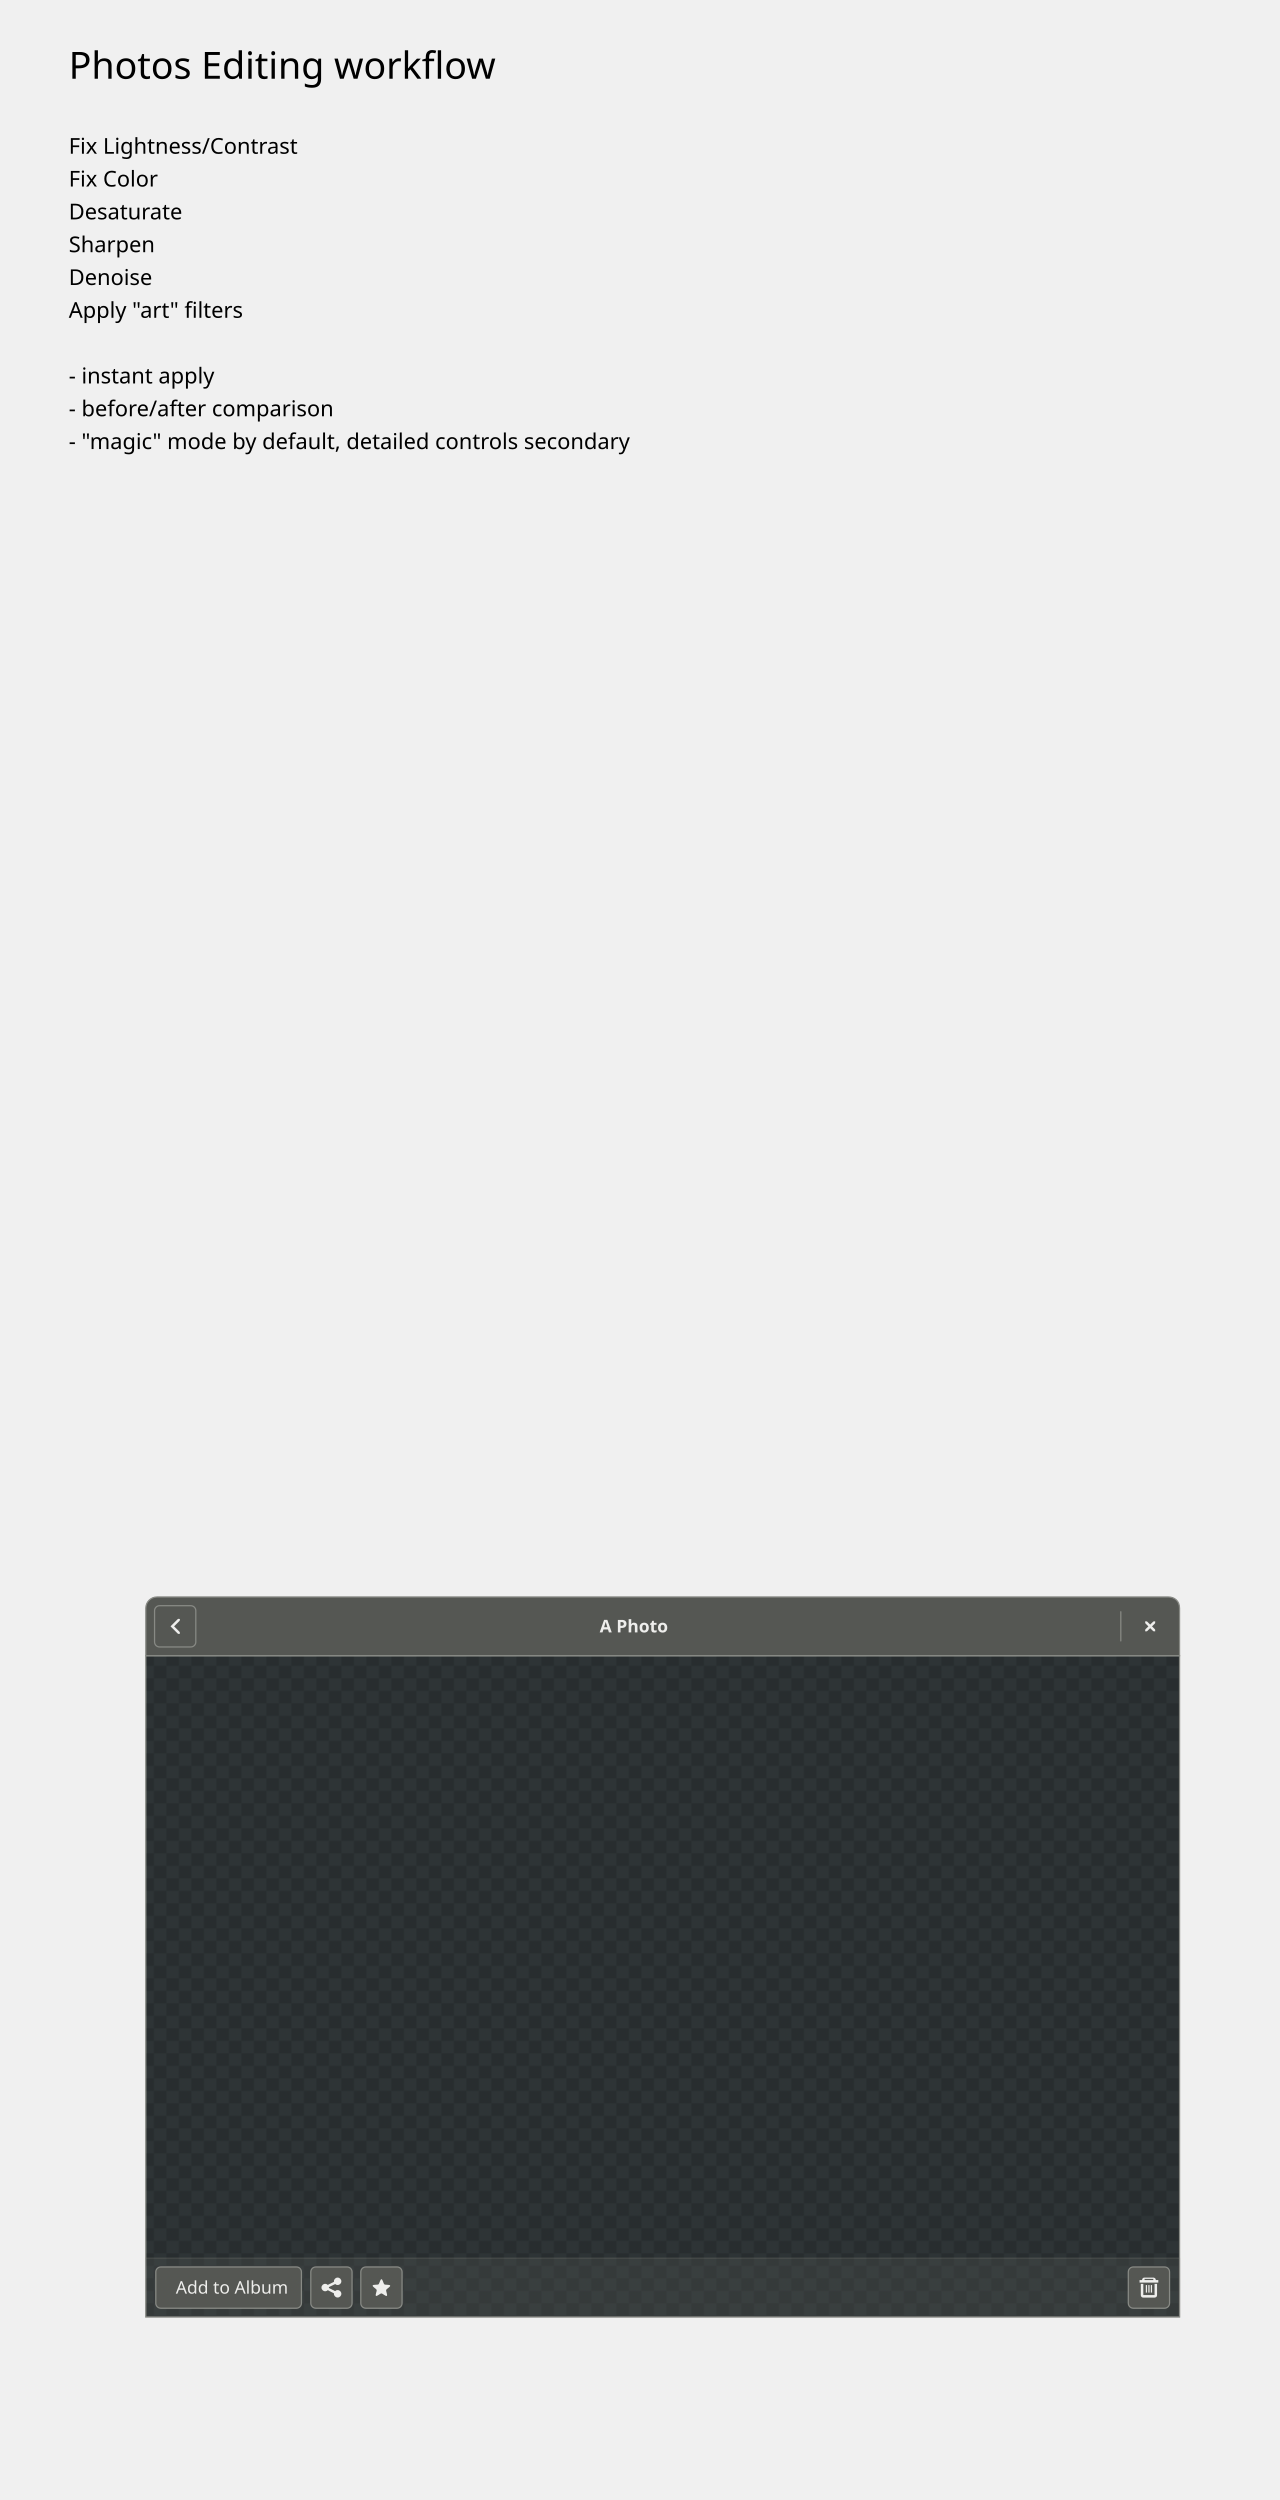
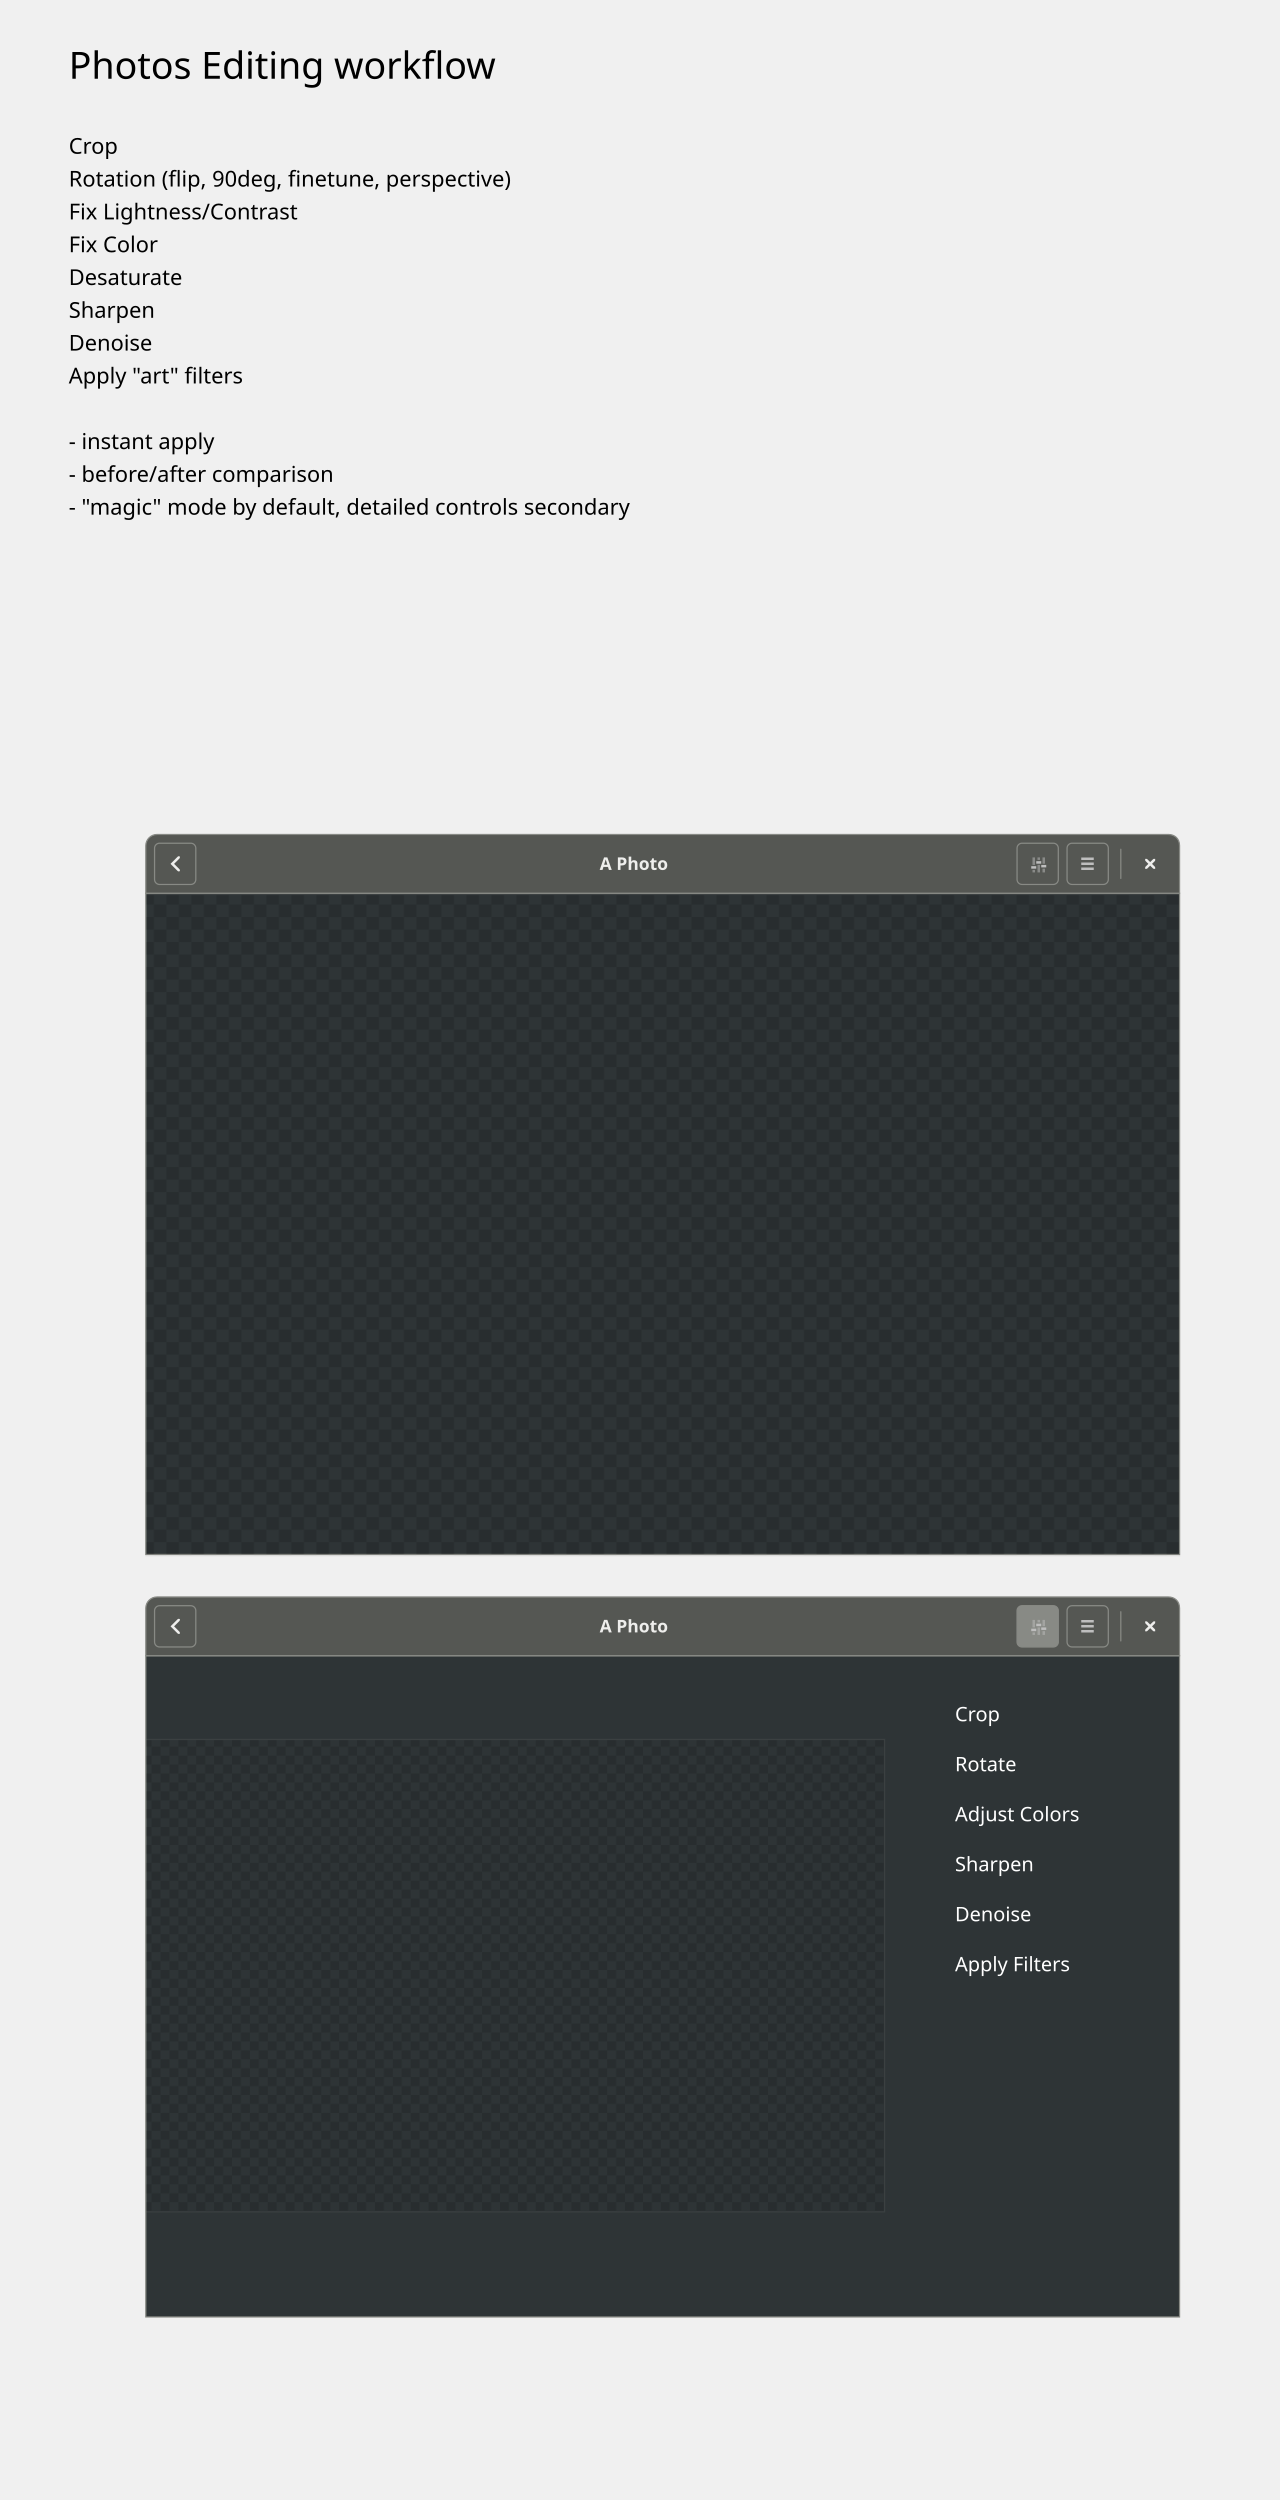
- <svg xmlns="http://www.w3.org/2000/svg" width="1024" height="2000" viewBox="0 0 1024 2000" id="svg11499" version="1.1">
+ <svg xmlns="http://www.w3.org/2000/svg" xmlns:xlink="http://www.w3.org/1999/xlink" width="1024" height="2000" viewBox="0 0 1024 2000" id="svg11499" version="1.1">
  <defs id="defs11501">
+     <pattern xlink:href="#pattern41901" id="pattern44504" patternTransform="matrix(7.146312,0,0,7.14437,29.53571,-1023.319)" />
+     <pattern xlink:href="#pattern41901" id="pattern44502" patternTransform="matrix(10.00132,0,0,10.00132,-0.01369963,-608.4945)" />
+     <pattern xlink:href="#Checkerboard" id="pattern41901" patternTransform="matrix(7.569528,0,0,7.567875,25.15541,-861.6189)" />
    <pattern id="Checkerboard" patternTransform="translate(0,0) scale(10,10)" height="2" width="2" patternUnits="userSpaceOnUse">
      <rect id="rect7819" height="1" width="1" y="0" x="0" style="fill:black;stroke:none" />
      <rect id="rect7821" height="1" width="1" y="1" x="1" style="fill:black;stroke:none" />
    </pattern>
  </defs>
  <g id="layer1" transform="translate(0,947.6376)">
    <g id="g8572" transform="translate(13.1428,4195.071)">
      <path style="display:inline;fill:#2e3436;fill-opacity:1;fill-rule:evenodd;stroke:#888a85;stroke-width:1;stroke-linecap:square;stroke-miterlimit:4;stroke-dashoffset:0;stroke-opacity:1" d="m 103.5,-3818.138 827,0 0,529 -827,0 z" id="rect8574" />
-       <path style="display:inline;opacity:0.139;fill:url(#Checkerboard);fill-opacity:1;fill-rule:evenodd;stroke:#888a85;stroke-width:1;stroke-linecap:square;stroke-miterlimit:4;stroke-dashoffset:0;stroke-opacity:1" d="m 103.5,-3818.138 827,0 0,529 -827,0 z" id="rect8576" />
+       <path style="display:inline;opacity:0.139;fill:url(#pattern44504);fill-opacity:1;fill-rule:evenodd;stroke:#888a85;stroke-width:1;stroke-linecap:square;stroke-miterlimit:4;stroke-dashoffset:0;stroke-opacity:1" d="m 103.5,-3751.138 591,0 0,377.937 -591,0 z" id="rect8576" />
      <path id="path8578" d="m 112.5,-3865.138 809,0 c 4.986,0 9,3.209 9,9 l 0,38 -9,0 -809,0 -9,0 0,-38 c 0,-4.986 4.014,-9 9,-9 z" style="display:inline;fill:#555753;fill-opacity:1;fill-rule:evenodd;stroke:#888a85;stroke-width:1;stroke-linecap:square;stroke-miterlimit:4;stroke-dashoffset:0;stroke-opacity:1" />
      <g style="display:inline;fill:#eeeeec" transform="translate(899.0016,-3849.638)" id="g8580">
        <g transform="translate(-60,-518)" id="g8582" style="display:inline;fill:#eeeeec" />
        <g style="fill:#eeeeec" transform="translate(-60,-518)" id="g8584" />
        <g style="fill:#eeeeec" transform="translate(-60,-518)" id="g8586" />
        <g style="fill:#eeeeec" transform="translate(-60,-518)" id="g8588">
          <g transform="translate(19,-242)" id="g8590" style="display:inline;fill:#eeeeec">
            <path d="m 45,764 1,0 c 0.01,-1.2e-4 0.021,-4.6e-4 0.031,0 0.255,0.011 0.51,0.129 0.688,0.312 L 49,766.594 51.312,764.312 C 51.578,764.082 51.759,764.007 52,764 l 1,0 0,1 c 0,0.286 -0.034,0.551 -0.25,0.75 l -2.281,2.281 2.25,2.25 C 52.907,770.469 53,770.735 53,771 l 0,1 -1,0 c -0.265,-10e-6 -0.531,-0.093 -0.719,-0.281 L 49,769.438 46.719,771.719 C 46.531,771.907 46.265,772 46,772 l -1,0 0,-1 c -3e-6,-0.265 0.093,-0.531 0.281,-0.719 l 2.281,-2.25 L 45.281,765.75 C 45.071,765.555 44.978,765.281 45,765 l 0,-1 z" id="path8592" style="color:#bebebe;font-style:normal;font-variant:normal;font-weight:normal;font-stretch:normal;font-size:medium;line-height:normal;font-family:'Andale Mono';-inkscape-font-specification:'Andale Mono';text-indent:0;text-align:start;text-decoration:none;text-decoration-line:none;letter-spacing:normal;word-spacing:normal;text-transform:none;direction:ltr;block-progression:tb;writing-mode:lr-tb;text-anchor:start;display:inline;overflow:visible;visibility:visible;fill:#eeeeec;fill-opacity:1;fill-rule:nonzero;stroke:none;stroke-width:1.781;marker:none;enable-background:new" />
          </g>
        </g>
        <g style="fill:#eeeeec" transform="translate(-60,-518)" id="g8594" />
        <g style="fill:#eeeeec" transform="translate(-60,-518)" id="g8596" />
        <g style="fill:#eeeeec" transform="translate(-60,-518)" id="g8598" />
      </g>
      <path id="path8600" d="m 883.503,-3853.287 0,23.299" style="display:inline;fill:#888a85;stroke:#888a85;stroke-width:1;stroke-linecap:round;stroke-linejoin:miter;stroke-miterlimit:4;stroke-dasharray:none;stroke-opacity:1" />
      <g style="display:inline;fill:#babdb6" transform="translate(119.4064,-3849.66)" id="g8602">
        <g transform="translate(-121.0002,-667)" id="g8604" style="display:inline;fill:#babdb6" />
        <g style="fill:#babdb6" transform="translate(-121.0002,-667)" id="g8606" />
        <g style="fill:#babdb6" transform="translate(-121.0002,-667)" id="g8608" />
        <g style="fill:#babdb6" transform="translate(-121.0002,-667)" id="g8610" />
        <g style="fill:#babdb6" transform="translate(-121.0002,-667)" id="g8612" />
        <g transform="translate(-121.0002,-667)" id="g8614" style="display:inline;fill:#babdb6" />
        <g transform="translate(-121.0002,-667)" id="g8616" style="display:inline;fill:#babdb6" />
        <g transform="translate(-121.0002,-667)" id="g8618" style="display:inline;fill:#babdb6" />
        <g transform="translate(-121.0002,-667)" id="g8620" style="display:inline;fill:#babdb6">
          <path d="m 125,673 0,2 6.5,0 c 0.84,0 1.5,0.66 1.5,1.5 0,0.84 -0.66,1.5 -1.5,1.5 l -0.5,0 0,2 0.5,0 c 1.921,0 3.5,-1.579 3.5,-3.5 0,-1.921 -1.579,-3.5 -3.5,-3.5 l -6.5,0 z" id="path8622" style="color:#000000;font-style:normal;font-variant:normal;font-weight:normal;font-stretch:normal;font-size:medium;line-height:normal;font-family:Sans;-inkscape-font-specification:Sans;text-indent:0;text-align:start;text-decoration:none;text-decoration-line:none;letter-spacing:normal;word-spacing:normal;text-transform:none;direction:ltr;block-progression:tb;writing-mode:lr-tb;baseline-shift:baseline;text-anchor:start;display:inline;overflow:visible;visibility:visible;fill:#babdb6;fill-opacity:1;stroke:none;stroke-width:2;marker:none;enable-background:accumulate" />
          <path d="m 128,670.022 0,1 c 0,0.257 -0.13,0.528 -0.312,0.719 l -2.281,2.281 2.281,2.281 c 0.183,0.19 0.312,0.462 0.312,0.719 l 0,1 -1,0 c -0.309,0 -0.552,-0.09 -0.75,-0.281 l -3.656,-3.719 3.656,-3.719 c 0.198,-0.191 0.441,-0.281 0.75,-0.281 z" id="path8624" style="color:#bebebe;font-style:normal;font-variant:normal;font-weight:normal;font-stretch:normal;font-size:medium;line-height:normal;font-family:'Bitstream Vera Sans';-inkscape-font-specification:'Bitstream Vera Sans';text-indent:0;text-align:start;text-decoration:none;text-decoration-line:none;letter-spacing:normal;word-spacing:normal;text-transform:none;direction:ltr;block-progression:tb;writing-mode:lr-tb;text-anchor:start;display:inline;overflow:visible;visibility:visible;fill:#babdb6;fill-opacity:1;stroke:none;stroke-width:2;marker:none;enable-background:accumulate" />
        </g>
      </g>
      <text id="text8626" y="-3836.78" x="506.681" style="font-style:normal;font-variant:normal;font-weight:bold;font-stretch:normal;font-size:14px;line-height:125%;font-family:Cantarell;-inkscape-font-specification:'Sans Bold';text-align:center;letter-spacing:0px;word-spacing:0px;text-anchor:middle;display:inline;fill:#eeeeec;fill-opacity:1;stroke:none" xml:space="preserve">
        <tspan y="-3836.78" x="506.681" id="tspan8628">A Photo</tspan>
      </text>
      <rect ry="4" rx="4" y="-3858.138" x="110.5" height="33" width="33" id="rect8630" style="display:inline;fill:#555753;fill-opacity:1;fill-rule:evenodd;stroke:#888a85;stroke-width:1;stroke-linecap:square;stroke-miterlimit:4;stroke-dasharray:none;stroke-dashoffset:0;stroke-opacity:1" />
-       <path style="display:inline;opacity:0.3;fill:#555753;fill-opacity:1;fill-rule:evenodd;stroke:#888a85;stroke-width:1;stroke-linecap:square;stroke-miterlimit:4;stroke-dashoffset:0;stroke-opacity:1" d="m 103.5,-3336.138 827,0 0,47 -827,0 z" id="rect8632" />
-       <rect style="display:inline;fill:#555753;fill-opacity:1;fill-rule:evenodd;stroke:#888a85;stroke-width:1;stroke-linecap:square;stroke-miterlimit:4;stroke-dasharray:none;stroke-dashoffset:0;stroke-opacity:1" id="rect8636" width="116.5" height="33" x="-228" y="3296.138" rx="4" ry="4" transform="scale(-1,-1)" />
-       <text id="text8650" y="-3307.787" x="127.491" style="font-style:normal;font-variant:normal;font-weight:normal;font-stretch:normal;font-size:14px;line-height:125%;font-family:Cantarell;-inkscape-font-specification:Cantarell;text-align:start;letter-spacing:0px;word-spacing:0px;text-anchor:start;display:inline;fill:#eeeeec;fill-opacity:1;stroke:none" xml:space="preserve">
-         <tspan y="-3307.787" x="127.491" id="tspan8652">Add to Album</tspan>
-       </text>
-       <rect style="display:inline;fill:#555753;fill-opacity:1;fill-rule:evenodd;stroke:#888a85;stroke-width:1;stroke-linecap:square;stroke-miterlimit:4;stroke-dasharray:none;stroke-dashoffset:0;stroke-opacity:1" id="rect8654" width="33" height="33" x="-922.5" y="3296.138" rx="4" ry="4" transform="scale(-1,-1)" />
-       <g style="display:inline;fill:#eeeeec" transform="translate(898.5,-3320.638)" id="g8656">
+       <rect style="display:inline;fill:#555753;fill-opacity:1;fill-rule:evenodd;stroke:#888a85;stroke-width:1;stroke-linecap:square;stroke-miterlimit:4;stroke-dasharray:none;stroke-dashoffset:0;stroke-opacity:1" id="rect8636" width="116.5" height="33" x="245" y="3296.138" rx="4" ry="4" transform="scale(-1,-1)" />
+       <text id="text8650" y="-3307.787" x="-345.509" style="font-style:normal;font-variant:normal;font-weight:normal;font-stretch:normal;font-size:14px;line-height:125%;font-family:Cantarell;-inkscape-font-specification:Cantarell;text-align:start;letter-spacing:0px;word-spacing:0px;text-anchor:start;display:inline;fill:#eeeeec;fill-opacity:1;stroke:none" xml:space="preserve">
+         <tspan y="-3307.787" x="-345.509" id="tspan8652">Add to Album</tspan>
+       </text>
+       <rect style="display:inline;fill:#555753;fill-opacity:1;fill-rule:evenodd;stroke:#888a85;stroke-width:1;stroke-linecap:square;stroke-miterlimit:4;stroke-dasharray:none;stroke-dashoffset:0;stroke-opacity:1" id="rect8654" width="33" height="33" x="99.5" y="3296.138" rx="4" ry="4" transform="scale(-1,-1)" />
+       <g style="display:inline;fill:#eeeeec" transform="translate(-123.5,-3320.638)" id="g8656">
        <g id="g8658" style="display:inline;fill:#eeeeec" transform="translate(-481.0002,-175)" />
        <g style="fill:#eeeeec" id="g8660" transform="translate(-481.0002,-175)" />
        <g style="fill:#eeeeec" id="g8662" transform="translate(-481.0002,-175)" />
        <g style="fill:#eeeeec" id="g8664" transform="translate(-481.0002,-175)">
          <path d="m 484,180 0,9 9,0 0,-9 2,0 0,9 c 0,2 -2,2 -2,2 l -9,0 c -2,0 -2,-2 -2,-2 l 0,-9 z m 4,1 1,0 0,6 -1,0 z m 2,0 1,0 0,6 -1,0 z m -4,0 1,0 0,6 -1,0 z m -1,-6 c -2,0 -2,2 -2,2 l -2,0 0,2 15,0 0,-2 -2,0 c 0,-2 -2,-2 -2,-2 l -7,0 z m 0,1 7,0 0,1 -7,0 0,-1 z" id="path8666" style="fill:#eeeeec;fill-opacity:1;stroke:none" />
        </g>
        <g style="fill:#eeeeec" id="g8668" transform="translate(-481.0002,-175)" />
        <g id="g8670" style="display:inline;fill:#eeeeec" transform="translate(-481.0002,-175)" />
        <g id="g8672" style="display:inline;fill:#eeeeec" transform="translate(-481.0002,-175)" />
        <g id="g8674" style="display:inline;fill:#eeeeec" transform="translate(-481.0002,-175)" />
        <g id="g8676" style="display:inline;fill:#eeeeec" transform="translate(-481.0002,-175)" />
      </g>
-       <g id="g9797">
+       <g id="g9797" transform="translate(-473,0)">
        <rect style="display:inline;fill:#555753;fill-opacity:1;fill-rule:evenodd;stroke:#888a85;stroke-width:1;stroke-linecap:square;stroke-miterlimit:4;stroke-dasharray:none;stroke-dashoffset:0;stroke-opacity:1" id="rect8678" width="33" height="33" x="-308.5" y="3296.138" rx="4" ry="4" transform="scale(-1,-1)" />
        <g id="g8680" transform="translate(284.0107,-3320.056)" style="display:inline;fill:#eeeeec">
          <g style="display:inline;fill:#eeeeec" id="g8682" transform="translate(-41.0002,-397)">
            <g id="g8684" transform="translate(-186.9996,-599)" style="fill:#eeeeec" />
            <path style="color:#000000;display:inline;overflow:visible;visibility:visible;fill:#eeeeec;fill-opacity:1;fill-rule:nonzero;stroke:none;stroke-width:2;marker:none;enable-background:accumulate" id="path8686" d="m 530.949,186.709 c -0.779,0.552 -3.158,-1.906 -4.113,-1.918 -0.955,-0.012 -3.395,2.386 -4.161,1.815 -0.766,-0.571 0.837,-3.592 0.553,-4.504 -0.284,-0.912 -3.318,-2.492 -3.012,-3.396 0.306,-0.905 3.675,-0.314 4.454,-0.866 0.78,-0.552 1.344,-3.926 2.3,-3.914 0.955,0.012 1.434,3.398 2.2,3.969 0.766,0.571 4.149,0.065 4.433,0.977 0.284,0.912 -2.788,2.414 -3.095,3.319 -0.307,0.905 1.22,3.966 0.44,4.518 z" transform="matrix(1.047211,-0.00871584,0.00871584,1.047211,-504.3543,220.1542)" />
          </g>
          <g id="g8688" transform="translate(-41.0002,-397)" style="fill:#eeeeec" />
          <g id="g8690" transform="translate(-41.0002,-397)" style="fill:#eeeeec" />
          <g id="g8692" transform="translate(-41.0002,-397)" style="fill:#eeeeec" />
          <g id="g8694" transform="translate(-41.0002,-397)" style="fill:#eeeeec" />
          <g id="g8696" transform="translate(-41.0002,-397)" style="fill:#eeeeec" />
          <g style="display:inline;fill:#eeeeec" id="g8698" transform="translate(-41.0002,-397)" />
          <g style="display:inline;fill:#eeeeec" id="g8700" transform="translate(-41.0002,-397)" />
        </g>
      </g>
-       <g id="g9811">
+       <g id="g9811" transform="translate(-473,0)">
        <rect transform="scale(-1,-1)" ry="4" rx="4" y="3296.138" x="-268.5" height="33" width="33" id="rect8702" style="display:inline;fill:#555753;fill-opacity:1;fill-rule:evenodd;stroke:#888a85;stroke-width:1;stroke-linecap:square;stroke-miterlimit:4;stroke-dasharray:none;stroke-dashoffset:0;stroke-opacity:1" />
        <g style="display:inline" transform="translate(-102.1907,-4283.816)" id="g24870-7-2">
          <g id="g24872-6-2">
            <rect y="963.178" x="346.191" height="16" width="16" id="rect24874-9-5" style="color:#bebebe;display:inline;overflow:visible;visibility:visible;fill:none;stroke:none;stroke-width:2;marker:none;enable-background:accumulate" />
          </g>
          <circle r="1.969" cy="178.031" cx="289.031" transform="matrix(1.507937,0,0,1.507937,-86.64987,702.687)" id="path24876-5-1" style="color:#000000;display:inline;overflow:visible;visibility:visible;fill:#eeeeec;fill-opacity:1;fill-rule:nonzero;stroke:none;stroke-width:1;marker:none;enable-background:new" />
          <circle r="1.969" cy="178.031" cx="289.031" style="color:#000000;display:inline;overflow:visible;visibility:visible;fill:#eeeeec;fill-opacity:1;fill-rule:nonzero;stroke:none;stroke-width:1;marker:none;enable-background:new" id="path18806" transform="matrix(1.507937,0,0,1.507937,-76.68132,707.687)" />
          <circle r="1.969" cy="178.031" cx="289.031" transform="matrix(1.507937,0,0,1.507937,-76.68132,697.687)" id="path18808" style="color:#000000;display:inline;overflow:visible;visibility:visible;fill:#eeeeec;fill-opacity:1;fill-rule:nonzero;stroke:none;stroke-width:1;marker:none;enable-background:new" />
          <path style="color:#000000;display:inline;overflow:visible;visibility:visible;fill:none;stroke:#eeeeec;stroke-width:2;stroke-miterlimit:4;stroke-dasharray:none;stroke-opacity:1;marker:none;enable-background:accumulate" d="m 359.242,966.223 -10.05,4.895 10.05,5.06" id="path18810" />
        </g>
      </g>
      <g style="display:inline;fill:#eeeeec" transform="matrix(0,1,-1,0,134.6911,-3849.626)" id="g8756">
        <g id="g8758" style="display:inline;fill:#eeeeec" transform="translate(-181.0002,-747)" />
        <g style="fill:#eeeeec" id="g8760" transform="translate(-181.0002,-747)" />
        <g style="fill:#eeeeec" id="g8762" transform="translate(-181.0002,-747)" />
        <g style="fill:#eeeeec" id="g8764" transform="translate(-181.0002,-747)" />
        <g style="fill:#eeeeec" id="g8766" transform="translate(-181.0002,-747)" />
        <g id="g8768" style="display:inline;fill:#eeeeec" transform="translate(-181.0002,-747)" />
        <g id="g8770" style="display:inline;fill:#eeeeec" transform="translate(-181.0002,-747)" />
        <g id="g8772" style="display:inline;fill:#eeeeec" transform="translate(-181.0002,-747)" />
        <g id="g8774" style="display:inline;fill:#eeeeec" transform="translate(-181.0002,-747)">
          <path d="m 183.781,751 a 1,1 0 0 0 -0.5,1.719 l 5,5 0.719,0.688 0.719,-0.688 5,-5 a 1.016,1.016 0 1 0 -1.438,-1.438 L 189,755.562 184.719,751.281 A 1,1 0 0 0 183.781,751 Z" id="path8776" style="color:#000000;font-style:normal;font-variant:normal;font-weight:normal;font-stretch:normal;font-size:medium;line-height:normal;font-family:Sans;-inkscape-font-specification:Sans;text-indent:0;text-align:start;text-decoration:none;text-decoration-line:none;letter-spacing:normal;word-spacing:normal;text-transform:none;direction:ltr;block-progression:tb;writing-mode:lr-tb;baseline-shift:baseline;text-anchor:start;display:inline;overflow:visible;visibility:visible;fill:#eeeeec;fill-opacity:1;stroke:none;stroke-width:2;marker:none;enable-background:accumulate" />
          <rect height="1" id="rect8778" rx="1" ry="1" style="fill:#eeeeec;fill-opacity:1;stroke:none" transform="matrix(0,-1,-1,0,0,0)" width="1" x="-752" y="-195" />
          <rect height="1" id="rect8780" rx="1" ry="1" style="fill:#eeeeec;fill-opacity:1;stroke:none" transform="matrix(0,-1,-1,0,0,0)" width="1" x="-752" y="-184" />
        </g>
      </g>
      <text xml:space="preserve" style="color:#000000;font-style:normal;font-variant:normal;font-weight:normal;font-stretch:normal;font-size:30px;line-height:125%;font-family:Cantarell;-inkscape-font-specification:'Cantarell, Normal';text-indent:0;text-align:start;text-decoration:none;text-decoration-line:none;letter-spacing:0px;word-spacing:0px;text-transform:none;direction:ltr;block-progression:tb;writing-mode:lr-tb;baseline-shift:baseline;text-anchor:start;display:inline;overflow:visible;visibility:visible;fill:#000000;fill-opacity:1;fill-rule:nonzero;stroke:none;stroke-width:1;stroke-linecap:butt;stroke-linejoin:miter;stroke-opacity:1;marker:none;marker-start:none;marker-mid:none;marker-end:none;enable-background:accumulate" x="41.857" y="-5079.709" id="text12306">
        <tspan id="tspan12308" x="41.857" y="-5079.709">Photos Editing workflow</tspan>
      </text>
      <text xml:space="preserve" style="color:#000000;font-style:normal;font-variant:normal;font-weight:normal;font-stretch:normal;font-size:17.5px;line-height:150%;font-family:Cantarell;-inkscape-font-specification:'Cantarell, Normal';text-indent:0;text-align:start;text-decoration:none;text-decoration-line:none;letter-spacing:0px;word-spacing:0px;text-transform:none;direction:ltr;block-progression:tb;writing-mode:lr-tb;baseline-shift:baseline;text-anchor:start;display:inline;overflow:visible;visibility:visible;fill:#000000;fill-opacity:1;fill-rule:nonzero;stroke:none;stroke-width:1;stroke-linecap:butt;stroke-linejoin:miter;stroke-opacity:1;marker:none;marker-start:none;marker-mid:none;marker-end:none;enable-background:accumulate" x="41.857" y="-5019.709" id="text12314">
-         <tspan id="tspan12316" x="41.857" y="-5019.709">Fix Lightness/Contrast</tspan>
-         <tspan x="41.857" y="-4993.459" id="tspan12318">Fix Color</tspan>
-         <tspan x="41.857" y="-4967.209" id="tspan12320">Desaturate</tspan>
-         <tspan x="41.857" y="-4940.959" id="tspan12322">Sharpen</tspan>
-         <tspan x="41.857" y="-4914.709" id="tspan12324">Denoise</tspan>
-         <tspan x="41.857" y="-4888.459" id="tspan12326">Apply "art" filters</tspan>
-         <tspan x="41.857" y="-4862.209" id="tspan12328" />
-         <tspan x="41.857" y="-4835.959" id="tspan12330">- instant apply</tspan>
-         <tspan x="41.857" y="-4809.709" id="tspan12332">- before/after comparison</tspan>
-         <tspan x="41.857" y="-4783.459" id="tspan12334">- "magic" mode by default, detailed controls secondary</tspan>
+         <tspan id="tspan12316" x="41.857" y="-5019.709">Crop</tspan>
+         <tspan x="41.857" y="-4993.459" id="tspan12357">Rotation (flip, 90deg, finetune, perspective)</tspan>
+         <tspan x="41.857" y="-4967.209" id="tspan12355">Fix Lightness/Contrast</tspan>
+         <tspan x="41.857" y="-4940.959" id="tspan12318">Fix Color</tspan>
+         <tspan x="41.857" y="-4914.709" id="tspan12320">Desaturate</tspan>
+         <tspan x="41.857" y="-4888.459" id="tspan12322">Sharpen</tspan>
+         <tspan x="41.857" y="-4862.209" id="tspan12324">Denoise</tspan>
+         <tspan x="41.857" y="-4835.959" id="tspan12326">Apply "art" filters</tspan>
+         <tspan x="41.857" y="-4809.709" id="tspan12328" />
+         <tspan x="41.857" y="-4783.459" id="tspan12330">- instant apply</tspan>
+         <tspan x="41.857" y="-4757.209" id="tspan12332">- before/after comparison</tspan>
+         <tspan x="41.857" y="-4730.959" id="tspan12334">- "magic" mode by default, detailed controls secondary</tspan>
+       </text>
+       <rect style="display:inline;fill:#555753;fill-opacity:1;fill-rule:evenodd;stroke:#888a85;stroke-width:1;stroke-linecap:square;stroke-miterlimit:4;stroke-dasharray:none;stroke-dashoffset:0;stroke-opacity:1" id="rect38150" width="33" height="33" x="840.5" y="-3858.138" rx="4" ry="4" />
+       <rect ry="4" rx="4" y="-3858.138" x="800.5" height="33" width="33" id="rect38152" style="display:inline;fill:#888a85;fill-opacity:1;fill-rule:evenodd;stroke:#888a85;stroke-width:1;stroke-linecap:square;stroke-miterlimit:4;stroke-dasharray:none;stroke-dashoffset:0;stroke-opacity:1" />
+       <g id="g7352" transform="translate(828.8572,-4125.709)" style="display:inline">
+         <rect style="color:#bebebe;display:inline;overflow:visible;visibility:visible;fill:none;stroke:none;stroke-width:1;marker:none" id="rect7354" width="16" height="16" x="20" y="276" />
+         <rect style="color:#bebebe;display:inline;overflow:visible;visibility:visible;fill:#bebebe;fill-opacity:1;stroke:none;stroke-width:1;marker:none" id="rect7356" width="10" height="2" x="23" y="279" />
+         <rect style="color:#bebebe;display:inline;overflow:visible;visibility:visible;fill:#bebebe;fill-opacity:1;stroke:none;stroke-width:1;marker:none" id="rect7358" width="10" height="2" x="23" y="283" />
+         <rect style="color:#bebebe;display:inline;overflow:visible;visibility:visible;fill:#bebebe;fill-opacity:1;stroke:none;stroke-width:1;marker:none" id="rect7360" width="10" height="2" x="23" y="287" />
+       </g>
+       <g transform="translate(766.8551,-4063.77)" style="display:inline" id="g6099">
+         <rect ry="0" rx="0" y="215.061" x="43.002" height="16" width="16" id="rect12889" style="fill:none;stroke:none" />
+         <rect style="color:#000000;display:inline;overflow:visible;visibility:visible;opacity:0.5;fill:#bebebe;fill-opacity:1;fill-rule:nonzero;stroke:none;stroke-width:1;marker:none;enable-background:new" id="rect58578" width="2" height="6" x="46" y="217" />
+         <rect y="224" x="45" height="2" width="4" id="rect58598" style="color:#000000;display:inline;overflow:visible;visibility:visible;fill:#bebebe;fill-opacity:1;fill-rule:nonzero;stroke:none;stroke-width:1;marker:none;enable-background:new" />
+         <rect style="color:#000000;display:inline;overflow:visible;visibility:visible;opacity:0.5;fill:#bebebe;fill-opacity:1;fill-rule:nonzero;stroke:none;stroke-width:1;marker:none;enable-background:new" id="rect58600" width="2" height="2" x="46" y="227" />
+         <rect y="217" x="54" height="5" width="2" id="rect58602" style="color:#000000;display:inline;overflow:visible;visibility:visible;opacity:0.5;fill:#bebebe;fill-opacity:1;fill-rule:nonzero;stroke:none;stroke-width:1;marker:none;enable-background:new" />
+         <rect style="color:#000000;display:inline;overflow:visible;visibility:visible;fill:#bebebe;fill-opacity:1;fill-rule:nonzero;stroke:none;stroke-width:1;marker:none;enable-background:new" id="rect58604" width="4" height="2" x="53" y="223" />
+         <rect y="226" x="54" height="3" width="2" id="rect58606" style="color:#000000;display:inline;overflow:visible;visibility:visible;opacity:0.5;fill:#bebebe;fill-opacity:1;fill-rule:nonzero;stroke:none;stroke-width:1;marker:none;enable-background:new" />
+         <rect y="-229" x="50" height="6" width="2" id="rect58614" style="color:#000000;display:inline;overflow:visible;visibility:visible;opacity:0.5;fill:#bebebe;fill-opacity:1;fill-rule:nonzero;stroke:none;stroke-width:1;marker:none;enable-background:new" transform="scale(1,-1)" />
+         <rect style="color:#000000;display:inline;overflow:visible;visibility:visible;fill:#bebebe;fill-opacity:1;fill-rule:nonzero;stroke:none;stroke-width:1;marker:none;enable-background:new" id="rect58616" width="4" height="2" x="49" y="-222" transform="scale(1,-1)" />
+         <rect y="-219" x="50" height="2" width="2" id="rect58618" style="color:#000000;display:inline;overflow:visible;visibility:visible;opacity:0.5;fill:#bebebe;fill-opacity:1;fill-rule:nonzero;stroke:none;stroke-width:1;marker:none;enable-background:new" transform="scale(1,-1)" />
+       </g>
+       <path id="path44382" d="m 103.5,-4428.138 827,0 0,529 -827,0 z" style="display:inline;fill:#2e3436;fill-opacity:1;fill-rule:evenodd;stroke:#888a85;stroke-width:1;stroke-linecap:square;stroke-miterlimit:4;stroke-dashoffset:0;stroke-opacity:1" />
+       <path id="path44384" d="m 103.5,-4427.138 827.109,0 0,529.07 -827.109,0 z" style="display:inline;opacity:0.139;fill:url(#pattern44502);fill-opacity:1;fill-rule:evenodd;stroke:#888a85;stroke-width:1;stroke-linecap:square;stroke-miterlimit:4;stroke-dashoffset:0;stroke-opacity:1" />
+       <path style="display:inline;fill:#555753;fill-opacity:1;fill-rule:evenodd;stroke:#888a85;stroke-width:1;stroke-linecap:square;stroke-miterlimit:4;stroke-dashoffset:0;stroke-opacity:1" d="m 112.5,-4475.138 809,0 c 4.986,0 9,3.209 9,9 l 0,38 -9,0 -809,0 -9,0 0,-38 c 0,-4.986 4.014,-9 9,-9 z" id="path44386" />
+       <g id="g44388" transform="translate(899.0016,-4459.638)" style="display:inline;fill:#eeeeec">
+         <g style="display:inline;fill:#eeeeec" id="g44390" transform="translate(-60,-518)" />
+         <g id="g44392" transform="translate(-60,-518)" style="fill:#eeeeec" />
+         <g id="g44394" transform="translate(-60,-518)" style="fill:#eeeeec" />
+         <g id="g44396" transform="translate(-60,-518)" style="fill:#eeeeec">
+           <g style="display:inline;fill:#eeeeec" id="g44398" transform="translate(19,-242)">
+             <path style="color:#bebebe;font-style:normal;font-variant:normal;font-weight:normal;font-stretch:normal;font-size:medium;line-height:normal;font-family:'Andale Mono';-inkscape-font-specification:'Andale Mono';text-indent:0;text-align:start;text-decoration:none;text-decoration-line:none;letter-spacing:normal;word-spacing:normal;text-transform:none;direction:ltr;block-progression:tb;writing-mode:lr-tb;text-anchor:start;display:inline;overflow:visible;visibility:visible;fill:#eeeeec;fill-opacity:1;fill-rule:nonzero;stroke:none;stroke-width:1.781;marker:none;enable-background:new" id="path44400" d="m 45,764 1,0 c 0.01,-1.2e-4 0.021,-4.6e-4 0.031,0 0.255,0.011 0.51,0.129 0.688,0.312 L 49,766.594 51.312,764.312 C 51.578,764.082 51.759,764.007 52,764 l 1,0 0,1 c 0,0.286 -0.034,0.551 -0.25,0.75 l -2.281,2.281 2.25,2.25 C 52.907,770.469 53,770.735 53,771 l 0,1 -1,0 c -0.265,-10e-6 -0.531,-0.093 -0.719,-0.281 L 49,769.438 46.719,771.719 C 46.531,771.907 46.265,772 46,772 l -1,0 0,-1 c -3e-6,-0.265 0.093,-0.531 0.281,-0.719 l 2.281,-2.25 L 45.281,765.75 C 45.071,765.555 44.978,765.281 45,765 l 0,-1 z" />
+           </g>
+         </g>
+         <g id="g44402" transform="translate(-60,-518)" style="fill:#eeeeec" />
+         <g id="g44404" transform="translate(-60,-518)" style="fill:#eeeeec" />
+         <g id="g44406" transform="translate(-60,-518)" style="fill:#eeeeec" />
+       </g>
+       <path style="display:inline;fill:#888a85;stroke:#888a85;stroke-width:1;stroke-linecap:round;stroke-linejoin:miter;stroke-miterlimit:4;stroke-dasharray:none;stroke-opacity:1" d="m 883.503,-4463.287 0,23.299" id="path44408" />
+       <g id="g44410" transform="translate(119.4064,-4459.66)" style="display:inline;fill:#babdb6">
+         <g style="display:inline;fill:#babdb6" id="g44412" transform="translate(-121.0002,-667)" />
+         <g id="g44414" transform="translate(-121.0002,-667)" style="fill:#babdb6" />
+         <g id="g44416" transform="translate(-121.0002,-667)" style="fill:#babdb6" />
+         <g id="g44418" transform="translate(-121.0002,-667)" style="fill:#babdb6" />
+         <g id="g44420" transform="translate(-121.0002,-667)" style="fill:#babdb6" />
+         <g style="display:inline;fill:#babdb6" id="g44422" transform="translate(-121.0002,-667)" />
+         <g style="display:inline;fill:#babdb6" id="g44424" transform="translate(-121.0002,-667)" />
+         <g style="display:inline;fill:#babdb6" id="g44426" transform="translate(-121.0002,-667)" />
+         <g style="display:inline;fill:#babdb6" id="g44428" transform="translate(-121.0002,-667)">
+           <path style="color:#000000;font-style:normal;font-variant:normal;font-weight:normal;font-stretch:normal;font-size:medium;line-height:normal;font-family:Sans;-inkscape-font-specification:Sans;text-indent:0;text-align:start;text-decoration:none;text-decoration-line:none;letter-spacing:normal;word-spacing:normal;text-transform:none;direction:ltr;block-progression:tb;writing-mode:lr-tb;baseline-shift:baseline;text-anchor:start;display:inline;overflow:visible;visibility:visible;fill:#babdb6;fill-opacity:1;stroke:none;stroke-width:2;marker:none;enable-background:accumulate" id="path44430" d="m 125,673 0,2 6.5,0 c 0.84,0 1.5,0.66 1.5,1.5 0,0.84 -0.66,1.5 -1.5,1.5 l -0.5,0 0,2 0.5,0 c 1.921,0 3.5,-1.579 3.5,-3.5 0,-1.921 -1.579,-3.5 -3.5,-3.5 l -6.5,0 z" />
+           <path style="color:#bebebe;font-style:normal;font-variant:normal;font-weight:normal;font-stretch:normal;font-size:medium;line-height:normal;font-family:'Bitstream Vera Sans';-inkscape-font-specification:'Bitstream Vera Sans';text-indent:0;text-align:start;text-decoration:none;text-decoration-line:none;letter-spacing:normal;word-spacing:normal;text-transform:none;direction:ltr;block-progression:tb;writing-mode:lr-tb;text-anchor:start;display:inline;overflow:visible;visibility:visible;fill:#babdb6;fill-opacity:1;stroke:none;stroke-width:2;marker:none;enable-background:accumulate" id="path44432" d="m 128,670.022 0,1 c 0,0.257 -0.13,0.528 -0.312,0.719 l -2.281,2.281 2.281,2.281 c 0.183,0.19 0.312,0.462 0.312,0.719 l 0,1 -1,0 c -0.309,0 -0.552,-0.09 -0.75,-0.281 l -3.656,-3.719 3.656,-3.719 c 0.198,-0.191 0.441,-0.281 0.75,-0.281 z" />
+         </g>
+       </g>
+       <text xml:space="preserve" style="font-style:normal;font-variant:normal;font-weight:bold;font-stretch:normal;font-size:14px;line-height:125%;font-family:Cantarell;-inkscape-font-specification:'Sans Bold';text-align:center;letter-spacing:0px;word-spacing:0px;text-anchor:middle;display:inline;fill:#eeeeec;fill-opacity:1;stroke:none" x="506.681" y="-4446.78" id="text44434">
+         <tspan id="tspan44436" x="506.681" y="-4446.78">A Photo</tspan>
+       </text>
+       <rect style="display:inline;fill:#555753;fill-opacity:1;fill-rule:evenodd;stroke:#888a85;stroke-width:1;stroke-linecap:square;stroke-miterlimit:4;stroke-dasharray:none;stroke-dashoffset:0;stroke-opacity:1" id="rect44438" width="33" height="33" x="110.5" y="-4468.138" rx="4" ry="4" />
+       <g id="g44440" transform="matrix(0,1,-1,0,134.6911,-4459.626)" style="display:inline;fill:#eeeeec">
+         <g transform="translate(-181.0002,-747)" style="display:inline;fill:#eeeeec" id="g44442" />
+         <g transform="translate(-181.0002,-747)" id="g44444" style="fill:#eeeeec" />
+         <g transform="translate(-181.0002,-747)" id="g44446" style="fill:#eeeeec" />
+         <g transform="translate(-181.0002,-747)" id="g44448" style="fill:#eeeeec" />
+         <g transform="translate(-181.0002,-747)" id="g44450" style="fill:#eeeeec" />
+         <g transform="translate(-181.0002,-747)" style="display:inline;fill:#eeeeec" id="g44452" />
+         <g transform="translate(-181.0002,-747)" style="display:inline;fill:#eeeeec" id="g44454" />
+         <g transform="translate(-181.0002,-747)" style="display:inline;fill:#eeeeec" id="g44456" />
+         <g transform="translate(-181.0002,-747)" style="display:inline;fill:#eeeeec" id="g44458">
+           <path style="color:#000000;font-style:normal;font-variant:normal;font-weight:normal;font-stretch:normal;font-size:medium;line-height:normal;font-family:Sans;-inkscape-font-specification:Sans;text-indent:0;text-align:start;text-decoration:none;text-decoration-line:none;letter-spacing:normal;word-spacing:normal;text-transform:none;direction:ltr;block-progression:tb;writing-mode:lr-tb;baseline-shift:baseline;text-anchor:start;display:inline;overflow:visible;visibility:visible;fill:#eeeeec;fill-opacity:1;stroke:none;stroke-width:2;marker:none;enable-background:accumulate" id="path44460" d="m 183.781,751 a 1,1 0 0 0 -0.5,1.719 l 5,5 0.719,0.688 0.719,-0.688 5,-5 a 1.016,1.016 0 1 0 -1.438,-1.438 L 189,755.562 184.719,751.281 A 1,1 0 0 0 183.781,751 Z" />
+           <rect y="-195" x="-752" width="1" transform="matrix(0,-1,-1,0,0,0)" style="fill:#eeeeec;fill-opacity:1;stroke:none" ry="1" rx="1" id="rect44462" height="1" />
+           <rect y="-184" x="-752" width="1" transform="matrix(0,-1,-1,0,0,0)" style="fill:#eeeeec;fill-opacity:1;stroke:none" ry="1" rx="1" id="rect44464" height="1" />
+         </g>
+       </g>
+       <rect ry="4" rx="4" y="-4468.138" x="840.5" height="33" width="33" id="rect44466" style="display:inline;fill:#555753;fill-opacity:1;fill-rule:evenodd;stroke:#888a85;stroke-width:1;stroke-linecap:square;stroke-miterlimit:4;stroke-dasharray:none;stroke-dashoffset:0;stroke-opacity:1" />
+       <rect style="display:inline;fill:#555753;fill-opacity:1;fill-rule:evenodd;stroke:#888a85;stroke-width:1;stroke-linecap:square;stroke-miterlimit:4;stroke-dasharray:none;stroke-dashoffset:0;stroke-opacity:1" id="rect44468" width="33" height="33" x="800.5" y="-4468.138" rx="4" ry="4" />
+       <g style="display:inline" transform="translate(828.8572,-4735.709)" id="g44470">
+         <rect y="276" x="20" height="16" width="16" id="rect44472" style="color:#bebebe;display:inline;overflow:visible;visibility:visible;fill:none;stroke:none;stroke-width:1;marker:none" />
+         <rect y="279" x="23" height="2" width="10" id="rect44474" style="color:#bebebe;display:inline;overflow:visible;visibility:visible;fill:#bebebe;fill-opacity:1;stroke:none;stroke-width:1;marker:none" />
+         <rect y="283" x="23" height="2" width="10" id="rect44476" style="color:#bebebe;display:inline;overflow:visible;visibility:visible;fill:#bebebe;fill-opacity:1;stroke:none;stroke-width:1;marker:none" />
+         <rect y="287" x="23" height="2" width="10" id="rect44478" style="color:#bebebe;display:inline;overflow:visible;visibility:visible;fill:#bebebe;fill-opacity:1;stroke:none;stroke-width:1;marker:none" />
+       </g>
+       <g id="g44480" style="display:inline" transform="translate(766.8551,-4673.77)">
+         <rect style="fill:none;stroke:none" id="rect44482" width="16" height="16" x="43.002" y="215.061" rx="0" ry="0" />
+         <rect y="217" x="46" height="6" width="2" id="rect44484" style="color:#000000;display:inline;overflow:visible;visibility:visible;opacity:0.5;fill:#bebebe;fill-opacity:1;fill-rule:nonzero;stroke:none;stroke-width:1;marker:none;enable-background:new" />
+         <rect style="color:#000000;display:inline;overflow:visible;visibility:visible;fill:#bebebe;fill-opacity:1;fill-rule:nonzero;stroke:none;stroke-width:1;marker:none;enable-background:new" id="rect44486" width="4" height="2" x="45" y="224" />
+         <rect y="227" x="46" height="2" width="2" id="rect44488" style="color:#000000;display:inline;overflow:visible;visibility:visible;opacity:0.5;fill:#bebebe;fill-opacity:1;fill-rule:nonzero;stroke:none;stroke-width:1;marker:none;enable-background:new" />
+         <rect style="color:#000000;display:inline;overflow:visible;visibility:visible;opacity:0.5;fill:#bebebe;fill-opacity:1;fill-rule:nonzero;stroke:none;stroke-width:1;marker:none;enable-background:new" id="rect44490" width="2" height="5" x="54" y="217" />
+         <rect y="223" x="53" height="2" width="4" id="rect44492" style="color:#000000;display:inline;overflow:visible;visibility:visible;fill:#bebebe;fill-opacity:1;fill-rule:nonzero;stroke:none;stroke-width:1;marker:none;enable-background:new" />
+         <rect style="color:#000000;display:inline;overflow:visible;visibility:visible;opacity:0.5;fill:#bebebe;fill-opacity:1;fill-rule:nonzero;stroke:none;stroke-width:1;marker:none;enable-background:new" id="rect44494" width="2" height="3" x="54" y="226" />
+         <rect transform="scale(1,-1)" style="color:#000000;display:inline;overflow:visible;visibility:visible;opacity:0.5;fill:#bebebe;fill-opacity:1;fill-rule:nonzero;stroke:none;stroke-width:1;marker:none;enable-background:new" id="rect44496" width="2" height="6" x="50" y="-229" />
+         <rect transform="scale(1,-1)" y="-222" x="49" height="2" width="4" id="rect44498" style="color:#000000;display:inline;overflow:visible;visibility:visible;fill:#bebebe;fill-opacity:1;fill-rule:nonzero;stroke:none;stroke-width:1;marker:none;enable-background:new" />
+         <rect transform="scale(1,-1)" style="color:#000000;display:inline;overflow:visible;visibility:visible;opacity:0.5;fill:#bebebe;fill-opacity:1;fill-rule:nonzero;stroke:none;stroke-width:1;marker:none;enable-background:new" id="rect44500" width="2" height="2" x="50" y="-219" />
+       </g>
+       <text xml:space="preserve" style="color:#000000;font-style:normal;font-variant:normal;font-weight:normal;font-stretch:normal;font-size:16px;line-height:125%;font-family:Cantarell;-inkscape-font-specification:Cantarell;text-indent:0;text-align:start;text-decoration:none;text-decoration-line:none;letter-spacing:0px;word-spacing:0px;text-transform:none;direction:ltr;block-progression:tb;writing-mode:lr-tb;baseline-shift:baseline;text-anchor:start;display:inline;overflow:visible;visibility:visible;fill:#ffffff;fill-opacity:1;fill-rule:nonzero;stroke:none;stroke-width:1;stroke-linecap:butt;stroke-linejoin:miter;stroke-opacity:1;marker:none;marker-start:none;marker-mid:none;marker-end:none;enable-background:accumulate" x="750.857" y="-3765.709" id="text44506">
+         <tspan id="tspan44508" x="750.857" y="-3765.709">Crop</tspan>
+       </text>
+       <text id="text44510" y="-3725.709" x="750.857" style="color:#000000;font-style:normal;font-variant:normal;font-weight:normal;font-stretch:normal;font-size:16px;line-height:125%;font-family:Cantarell;-inkscape-font-specification:Cantarell;text-indent:0;text-align:start;text-decoration:none;text-decoration-line:none;letter-spacing:0px;word-spacing:0px;text-transform:none;direction:ltr;block-progression:tb;writing-mode:lr-tb;baseline-shift:baseline;text-anchor:start;display:inline;overflow:visible;visibility:visible;fill:#ffffff;fill-opacity:1;fill-rule:nonzero;stroke:none;stroke-width:1;stroke-linecap:butt;stroke-linejoin:miter;stroke-opacity:1;marker:none;marker-start:none;marker-mid:none;marker-end:none;enable-background:accumulate" xml:space="preserve">
+         <tspan y="-3725.709" x="750.857" id="tspan44512">Rotate</tspan>
+       </text>
+       <text xml:space="preserve" style="color:#000000;font-style:normal;font-variant:normal;font-weight:normal;font-stretch:normal;font-size:16px;line-height:125%;font-family:Cantarell;-inkscape-font-specification:Cantarell;text-indent:0;text-align:start;text-decoration:none;text-decoration-line:none;letter-spacing:0px;word-spacing:0px;text-transform:none;direction:ltr;block-progression:tb;writing-mode:lr-tb;baseline-shift:baseline;text-anchor:start;display:inline;overflow:visible;visibility:visible;fill:#ffffff;fill-opacity:1;fill-rule:nonzero;stroke:none;stroke-width:1;stroke-linecap:butt;stroke-linejoin:miter;stroke-opacity:1;marker:none;marker-start:none;marker-mid:none;marker-end:none;enable-background:accumulate" x="750.857" y="-3685.709" id="text44514">
+         <tspan id="tspan44516" x="750.857" y="-3685.709">Adjust Colors</tspan>
+       </text>
+       <text id="text44518" y="-3645.709" x="750.857" style="color:#000000;font-style:normal;font-variant:normal;font-weight:normal;font-stretch:normal;font-size:16px;line-height:125%;font-family:Cantarell;-inkscape-font-specification:Cantarell;text-indent:0;text-align:start;text-decoration:none;text-decoration-line:none;letter-spacing:0px;word-spacing:0px;text-transform:none;direction:ltr;block-progression:tb;writing-mode:lr-tb;baseline-shift:baseline;text-anchor:start;display:inline;overflow:visible;visibility:visible;fill:#ffffff;fill-opacity:1;fill-rule:nonzero;stroke:none;stroke-width:1;stroke-linecap:butt;stroke-linejoin:miter;stroke-opacity:1;marker:none;marker-start:none;marker-mid:none;marker-end:none;enable-background:accumulate" xml:space="preserve">
+         <tspan y="-3645.709" x="750.857" id="tspan44520">Sharpen</tspan>
+       </text>
+       <text xml:space="preserve" style="color:#000000;font-style:normal;font-variant:normal;font-weight:normal;font-stretch:normal;font-size:16px;line-height:125%;font-family:Cantarell;-inkscape-font-specification:Cantarell;text-indent:0;text-align:start;text-decoration:none;text-decoration-line:none;letter-spacing:0px;word-spacing:0px;text-transform:none;direction:ltr;block-progression:tb;writing-mode:lr-tb;baseline-shift:baseline;text-anchor:start;display:inline;overflow:visible;visibility:visible;fill:#ffffff;fill-opacity:1;fill-rule:nonzero;stroke:none;stroke-width:1;stroke-linecap:butt;stroke-linejoin:miter;stroke-opacity:1;marker:none;marker-start:none;marker-mid:none;marker-end:none;enable-background:accumulate" x="750.857" y="-3605.709" id="text44522">
+         <tspan id="tspan44524" x="750.857" y="-3605.709">Denoise</tspan>
+       </text>
+       <text id="text44526" y="-3565.709" x="750.857" style="color:#000000;font-style:normal;font-variant:normal;font-weight:normal;font-stretch:normal;font-size:16px;line-height:125%;font-family:Cantarell;-inkscape-font-specification:Cantarell;text-indent:0;text-align:start;text-decoration:none;text-decoration-line:none;letter-spacing:0px;word-spacing:0px;text-transform:none;direction:ltr;block-progression:tb;writing-mode:lr-tb;baseline-shift:baseline;text-anchor:start;display:inline;overflow:visible;visibility:visible;fill:#ffffff;fill-opacity:1;fill-rule:nonzero;stroke:none;stroke-width:1;stroke-linecap:butt;stroke-linejoin:miter;stroke-opacity:1;marker:none;marker-start:none;marker-mid:none;marker-end:none;enable-background:accumulate" xml:space="preserve">
+         <tspan y="-3565.709" x="750.857" id="tspan44528">Apply Filters</tspan>
      </text>
    </g>
    <g id="g9789" transform="translate(1382.5,4146.91)">
      <path id="path8638" d="m 428.5,-3339.138 -82,0 -14,12 -12,-12 -92,0 c -3.324,0 -6,-2.676 -6,-6 l 0,-145 c 0,-3.324 2.676,-6 6,-6 l 200,0 c 3.324,0 6,2.676 6,6 l 0,145 c 0,3.324 -2.676,6 -6,6 z" style="display:inline;fill:#555753;fill-opacity:1;stroke:#888a85;stroke-width:1;stroke-linecap:round;stroke-miterlimit:4;stroke-opacity:1" />
      <text xml:space="preserve" style="font-style:normal;font-variant:normal;font-weight:normal;font-stretch:normal;font-size:14px;line-height:200%;font-family:Cantarell;-inkscape-font-specification:Cantarell;text-align:start;letter-spacing:0px;word-spacing:0px;text-anchor:start;display:inline;fill:#eeeeec;fill-opacity:1;stroke:none" x="237.05" y="-3472.183" id="text8640">
        <tspan id="tspan8642" x="237.05" y="-3472.183">Open with Image Viewer</tspan>
        <tspan x="237.05" y="-3444.183" id="tspan8644">Display On...</tspan>
        <tspan x="237.05" y="-3416.183" id="tspan8646">Set as Background</tspan>
        <tspan x="237.05" y="-3388.183" id="tspan9827">Print</tspan>
        <tspan x="237.05" y="-3360.183" id="tspan9829" />
        <tspan x="237.05" y="-3332.183" id="tspan8648" dy="-22">Properties</tspan>
      </text>
    </g>
  </g>
</svg>
